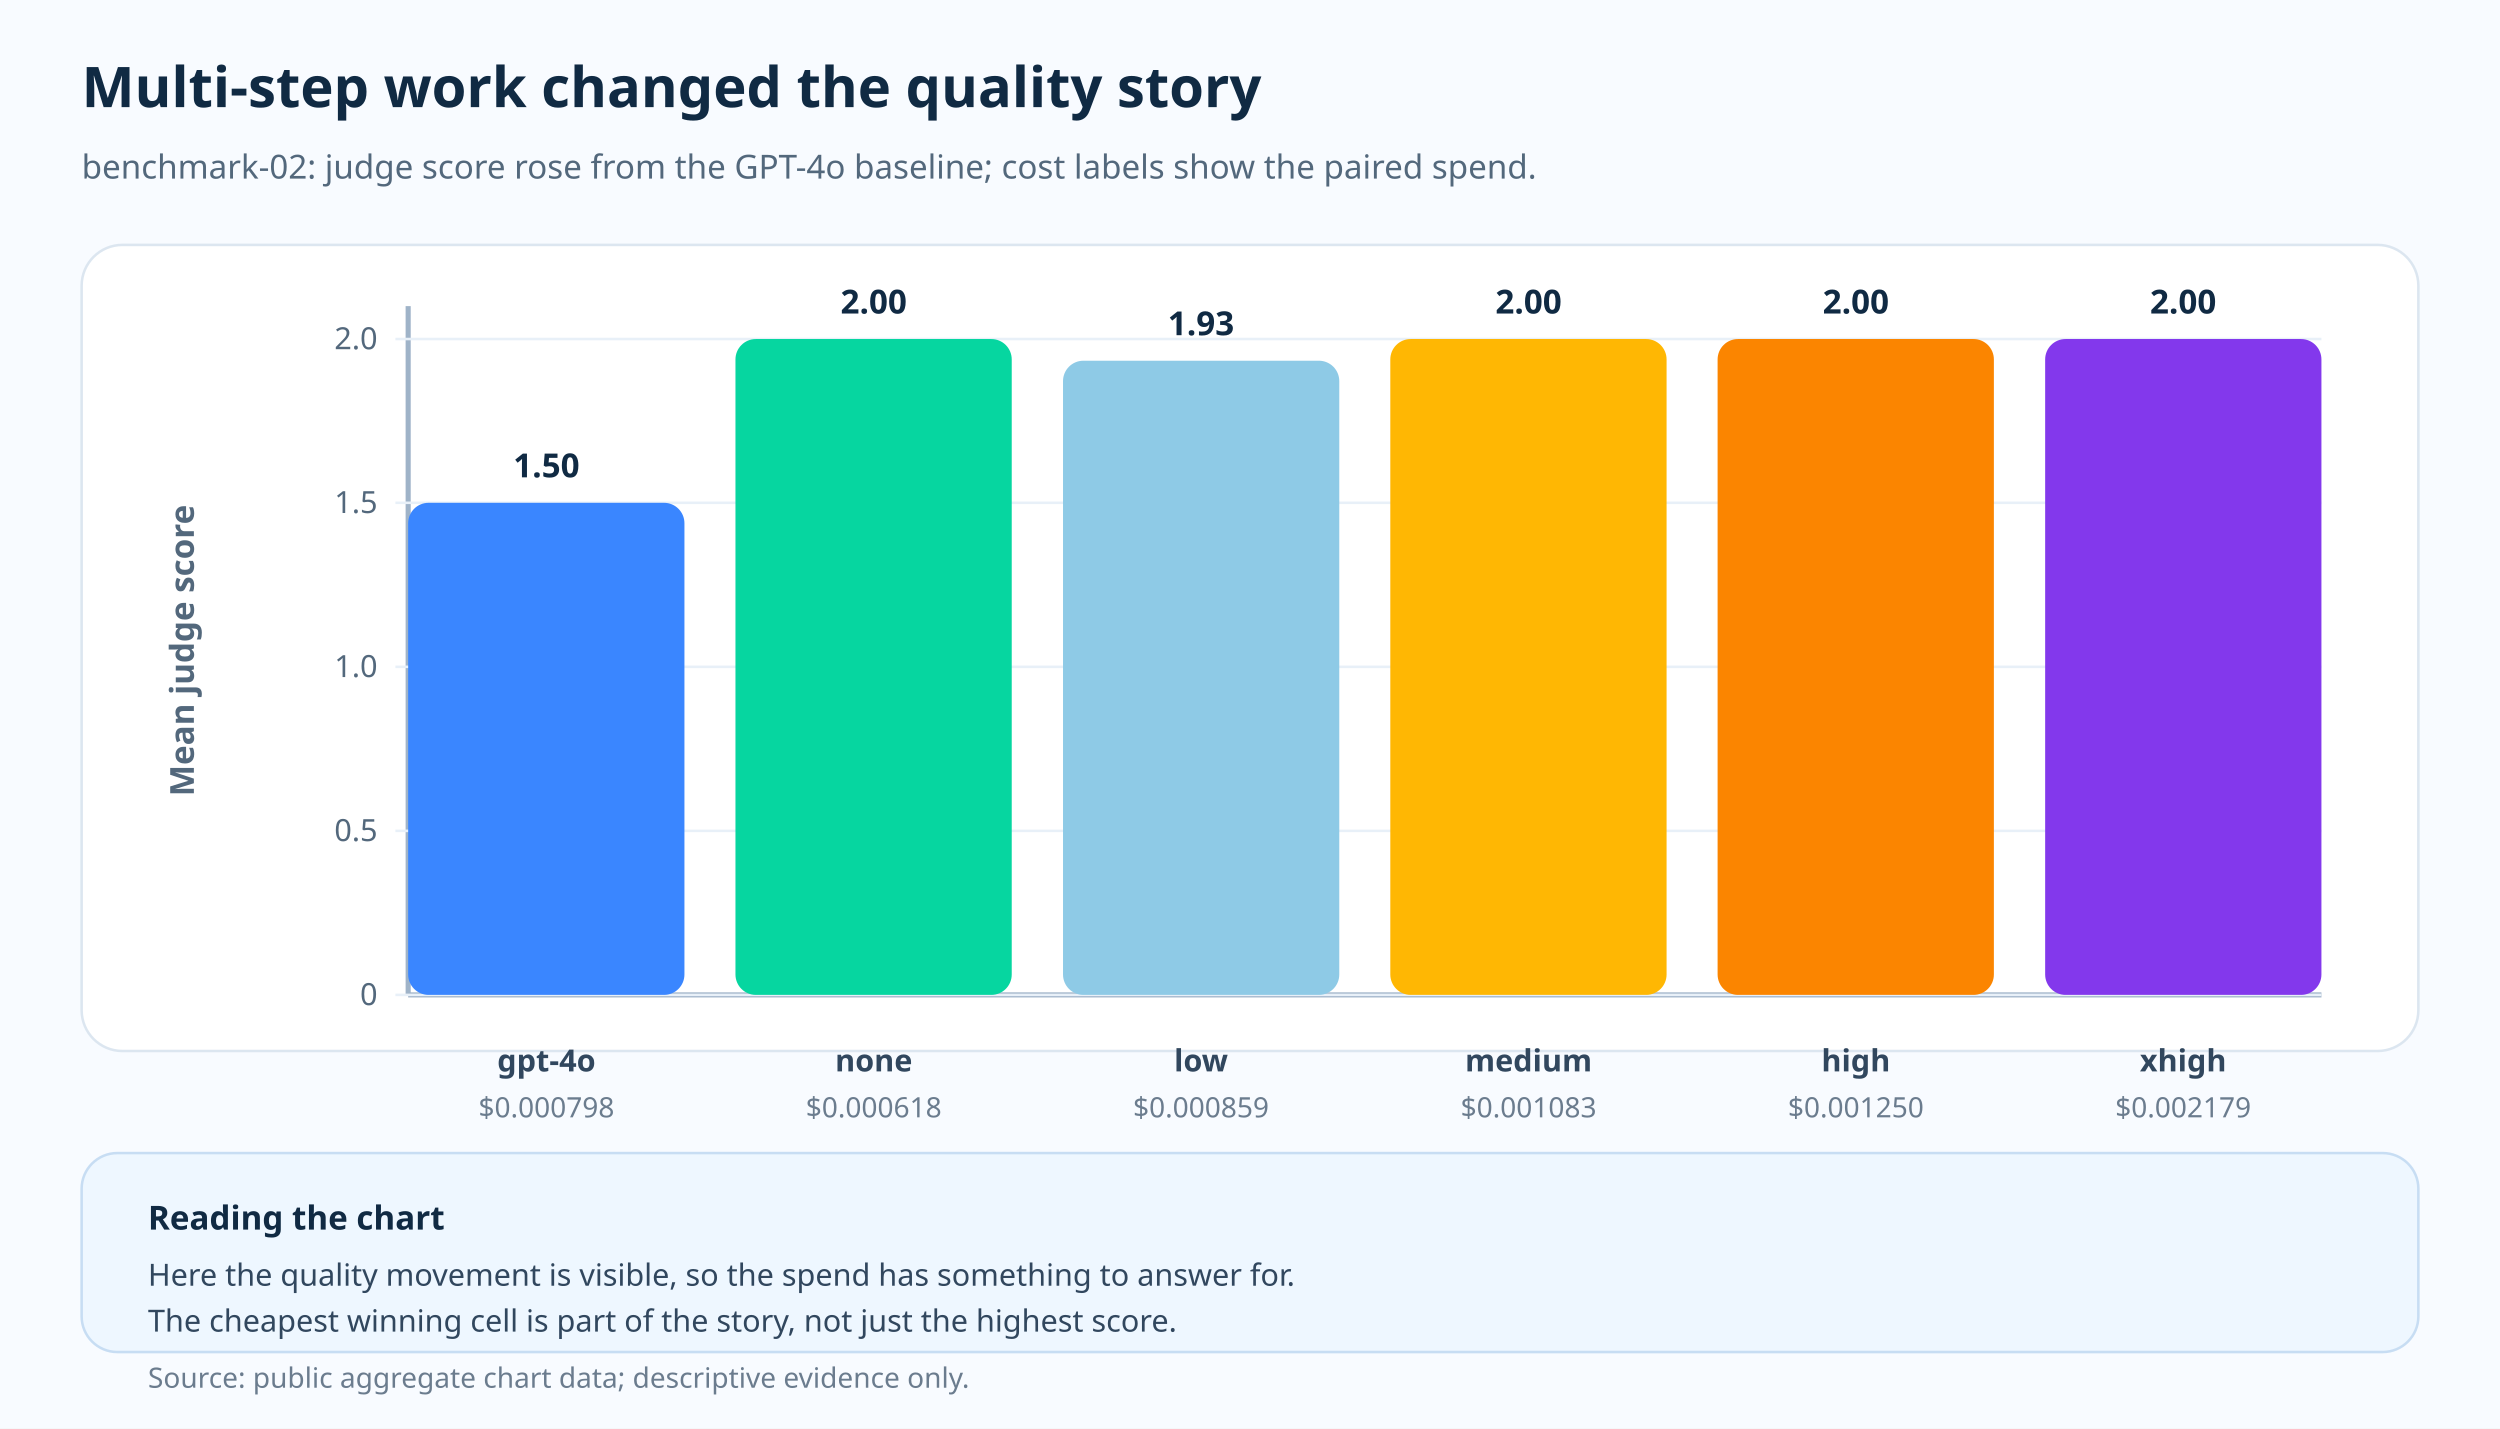
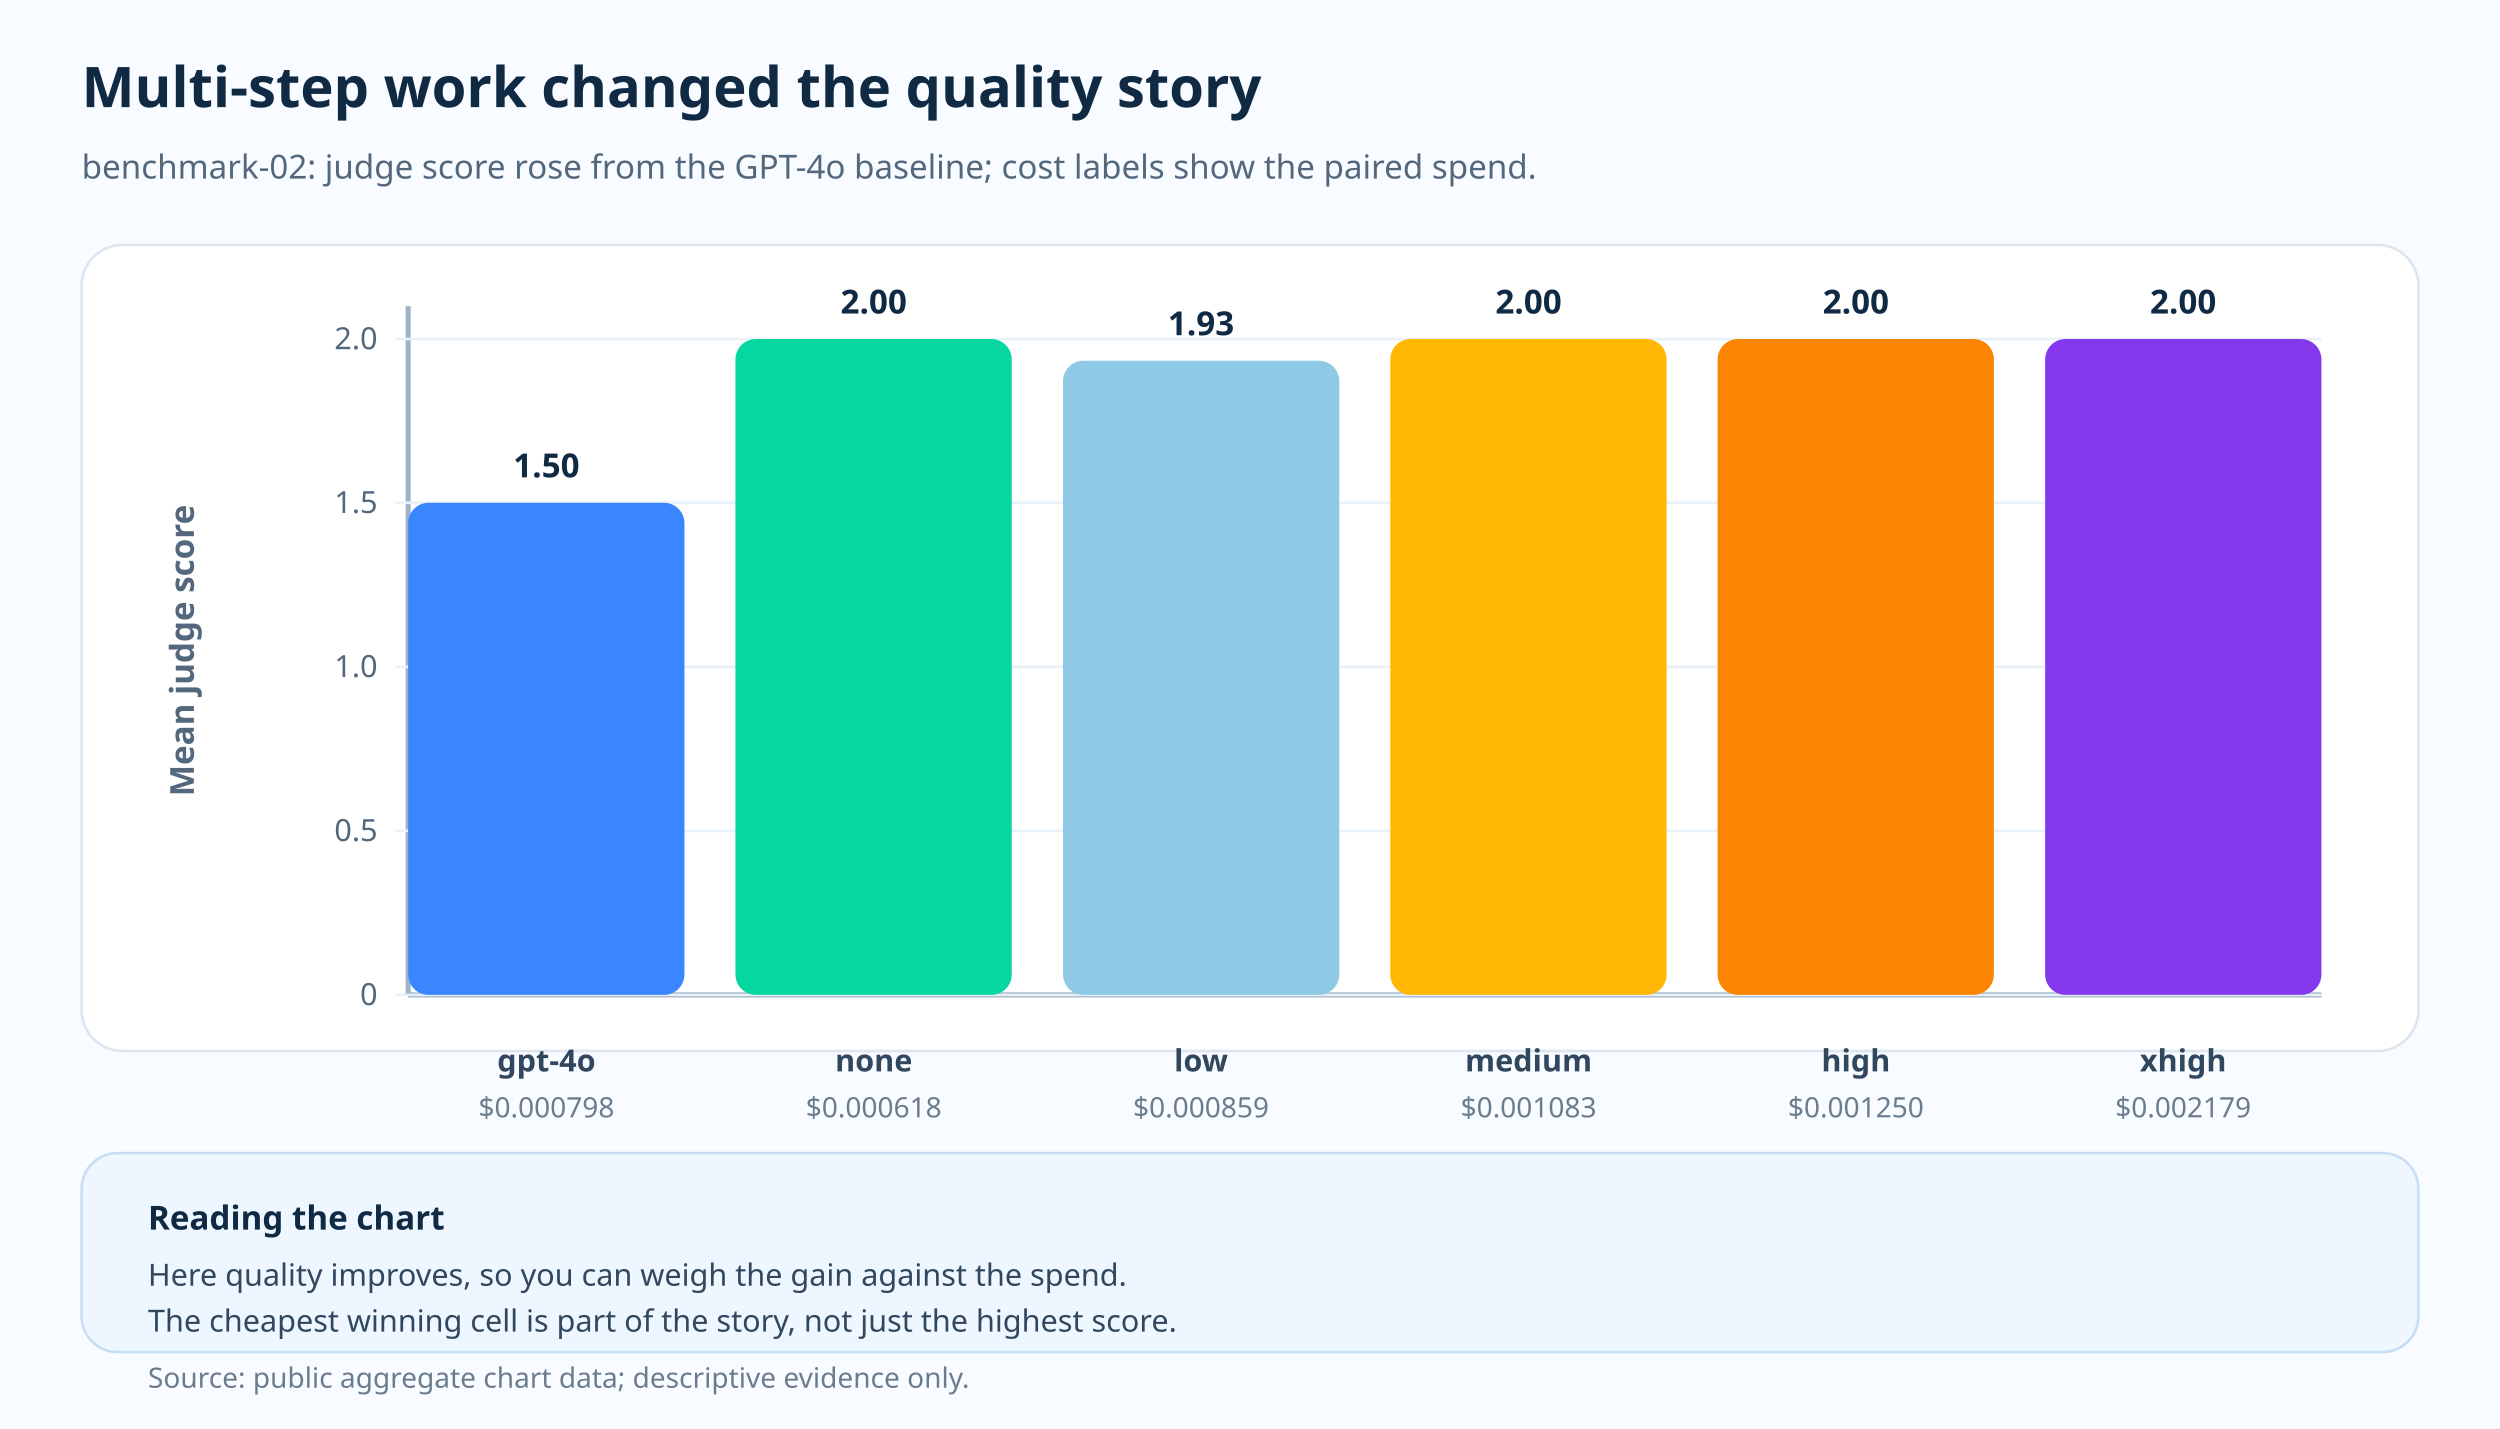
<svg xmlns="http://www.w3.org/2000/svg" role="img" aria-labelledby="title desc" viewBox="0 0 980 560">
  <rect width="980" height="560" fill="#f8fbff" />
  <text x="32" y="42" font-family="Segoe UI, system-ui, sans-serif" font-size="22" font-weight="700" fill="#102a43">Multi-step work changed the quality story</text>
  <text x="32" y="70" font-family="Segoe UI, system-ui, sans-serif" font-size="13" fill="#53687c">benchmark-02: judge score rose from the GPT-4o baseline; cost labels show the paired spend.</text>
  <rect x="32" y="96" width="916" height="316" rx="16" fill="#fff" stroke="#dce6f0" />
  <line x1="160" y1="390" x2="910" y2="390" stroke="#9fb3c8" stroke-width="2" />
  <line x1="160" y1="120" x2="160" y2="390" stroke="#9fb3c8" stroke-width="2" />
  <line x1="155" y1="390.0" x2="910" y2="390.0" stroke="#e8f0f8" />
  <text x="148" y="394.0" text-anchor="end" font-family="Segoe UI, system-ui, sans-serif" font-size="12" fill="#53687c">0</text>
  <line x1="155" y1="325.7" x2="910" y2="325.7" stroke="#e8f0f8" />
  <text x="148" y="329.7" text-anchor="end" font-family="Segoe UI, system-ui, sans-serif" font-size="12" fill="#53687c">0.5</text>
  <line x1="155" y1="261.4" x2="910" y2="261.4" stroke="#e8f0f8" />
  <text x="148" y="265.4" text-anchor="end" font-family="Segoe UI, system-ui, sans-serif" font-size="12" fill="#53687c">1.0</text>
  <line x1="155" y1="197.1" x2="910" y2="197.1" stroke="#e8f0f8" />
  <text x="148" y="201.1" text-anchor="end" font-family="Segoe UI, system-ui, sans-serif" font-size="12" fill="#53687c">1.5</text>
  <line x1="155" y1="132.9" x2="910" y2="132.9" stroke="#e8f0f8" />
  <text x="148" y="136.9" text-anchor="end" font-family="Segoe UI, system-ui, sans-serif" font-size="12" fill="#53687c">2.0</text>
  <text x="76" y="255.0" transform="rotate(-90 76 255.0)" text-anchor="middle" font-family="Segoe UI, system-ui, sans-serif" font-size="13" font-weight="700" fill="#53687c">Mean judge score</text>
  <rect x="160.0" y="197.1" width="108.3" height="192.9" rx="8" fill="#3a86ff" />
  <text x="214.2" y="187.1" text-anchor="middle" font-family="Segoe UI, system-ui, sans-serif" font-size="13" font-weight="700" fill="#102a43">1.50</text>
  <text x="214.2" y="420" text-anchor="middle" font-family="Segoe UI, system-ui, sans-serif" font-size="12" font-weight="700" fill="#31475e">gpt-4o</text>
  <text x="214.2" y="438" text-anchor="middle" font-family="Segoe UI, system-ui, sans-serif" font-size="11" fill="#6b7c8e">$0.000798</text>
  <rect x="288.3" y="132.9" width="108.3" height="257.1" rx="8" fill="#06d6a0" />
  <text x="342.5" y="122.9" text-anchor="middle" font-family="Segoe UI, system-ui, sans-serif" font-size="13" font-weight="700" fill="#102a43">2.00</text>
  <text x="342.5" y="420" text-anchor="middle" font-family="Segoe UI, system-ui, sans-serif" font-size="12" font-weight="700" fill="#31475e">none</text>
  <text x="342.5" y="438" text-anchor="middle" font-family="Segoe UI, system-ui, sans-serif" font-size="11" fill="#6b7c8e">$0.000618</text>
  <rect x="416.7" y="141.4" width="108.3" height="248.6" rx="8" fill="#8ecae6" />
  <text x="470.8" y="131.4" text-anchor="middle" font-family="Segoe UI, system-ui, sans-serif" font-size="13" font-weight="700" fill="#102a43">1.93</text>
  <text x="470.8" y="420" text-anchor="middle" font-family="Segoe UI, system-ui, sans-serif" font-size="12" font-weight="700" fill="#31475e">low</text>
  <text x="470.8" y="438" text-anchor="middle" font-family="Segoe UI, system-ui, sans-serif" font-size="11" fill="#6b7c8e">$0.000859</text>
  <rect x="545.0" y="132.9" width="108.3" height="257.1" rx="8" fill="#ffb703" />
  <text x="599.2" y="122.9" text-anchor="middle" font-family="Segoe UI, system-ui, sans-serif" font-size="13" font-weight="700" fill="#102a43">2.00</text>
  <text x="599.2" y="420" text-anchor="middle" font-family="Segoe UI, system-ui, sans-serif" font-size="12" font-weight="700" fill="#31475e">medium</text>
  <text x="599.2" y="438" text-anchor="middle" font-family="Segoe UI, system-ui, sans-serif" font-size="11" fill="#6b7c8e">$0.001083</text>
  <rect x="673.3" y="132.9" width="108.3" height="257.1" rx="8" fill="#fb8500" />
  <text x="727.5" y="122.9" text-anchor="middle" font-family="Segoe UI, system-ui, sans-serif" font-size="13" font-weight="700" fill="#102a43">2.00</text>
  <text x="727.5" y="420" text-anchor="middle" font-family="Segoe UI, system-ui, sans-serif" font-size="12" font-weight="700" fill="#31475e">high</text>
  <text x="727.5" y="438" text-anchor="middle" font-family="Segoe UI, system-ui, sans-serif" font-size="11" fill="#6b7c8e">$0.001250</text>
  <rect x="801.7" y="132.9" width="108.3" height="257.1" rx="8" fill="#8338ec" />
  <text x="855.8" y="122.9" text-anchor="middle" font-family="Segoe UI, system-ui, sans-serif" font-size="13" font-weight="700" fill="#102a43">2.00</text>
  <text x="855.8" y="420" text-anchor="middle" font-family="Segoe UI, system-ui, sans-serif" font-size="12" font-weight="700" fill="#31475e">xhigh</text>
  <text x="855.8" y="438" text-anchor="middle" font-family="Segoe UI, system-ui, sans-serif" font-size="11" fill="#6b7c8e">$0.002179</text>
  <rect x="32" y="452" width="916" height="78" rx="14" fill="#eef7ff" stroke="#c7ddf3" />
  <text x="58" y="482" font-family="Segoe UI, system-ui, sans-serif" font-size="13" font-weight="700" fill="#102a43">Reading the chart</text>
-   <text x="58" y="504" font-family="Segoe UI, system-ui, sans-serif" font-size="12" fill="#31475e">Here the quality movement is visible, so the spend has something to answer for.</text>
+   <text x="58" y="504" font-family="Segoe UI, system-ui, sans-serif" font-size="12" fill="#31475e">Here quality improves, so you can weigh the gain against the spend.</text>
  <text x="58" y="522" font-family="Segoe UI, system-ui, sans-serif" font-size="12" fill="#31475e">The cheapest winning cell is part of the story, not just the highest score.</text>
  <text x="58" y="544" font-family="Segoe UI, system-ui, sans-serif" font-size="11" fill="#6b7c8e">Source: public aggregate chart data; descriptive evidence only.</text>
</svg>
